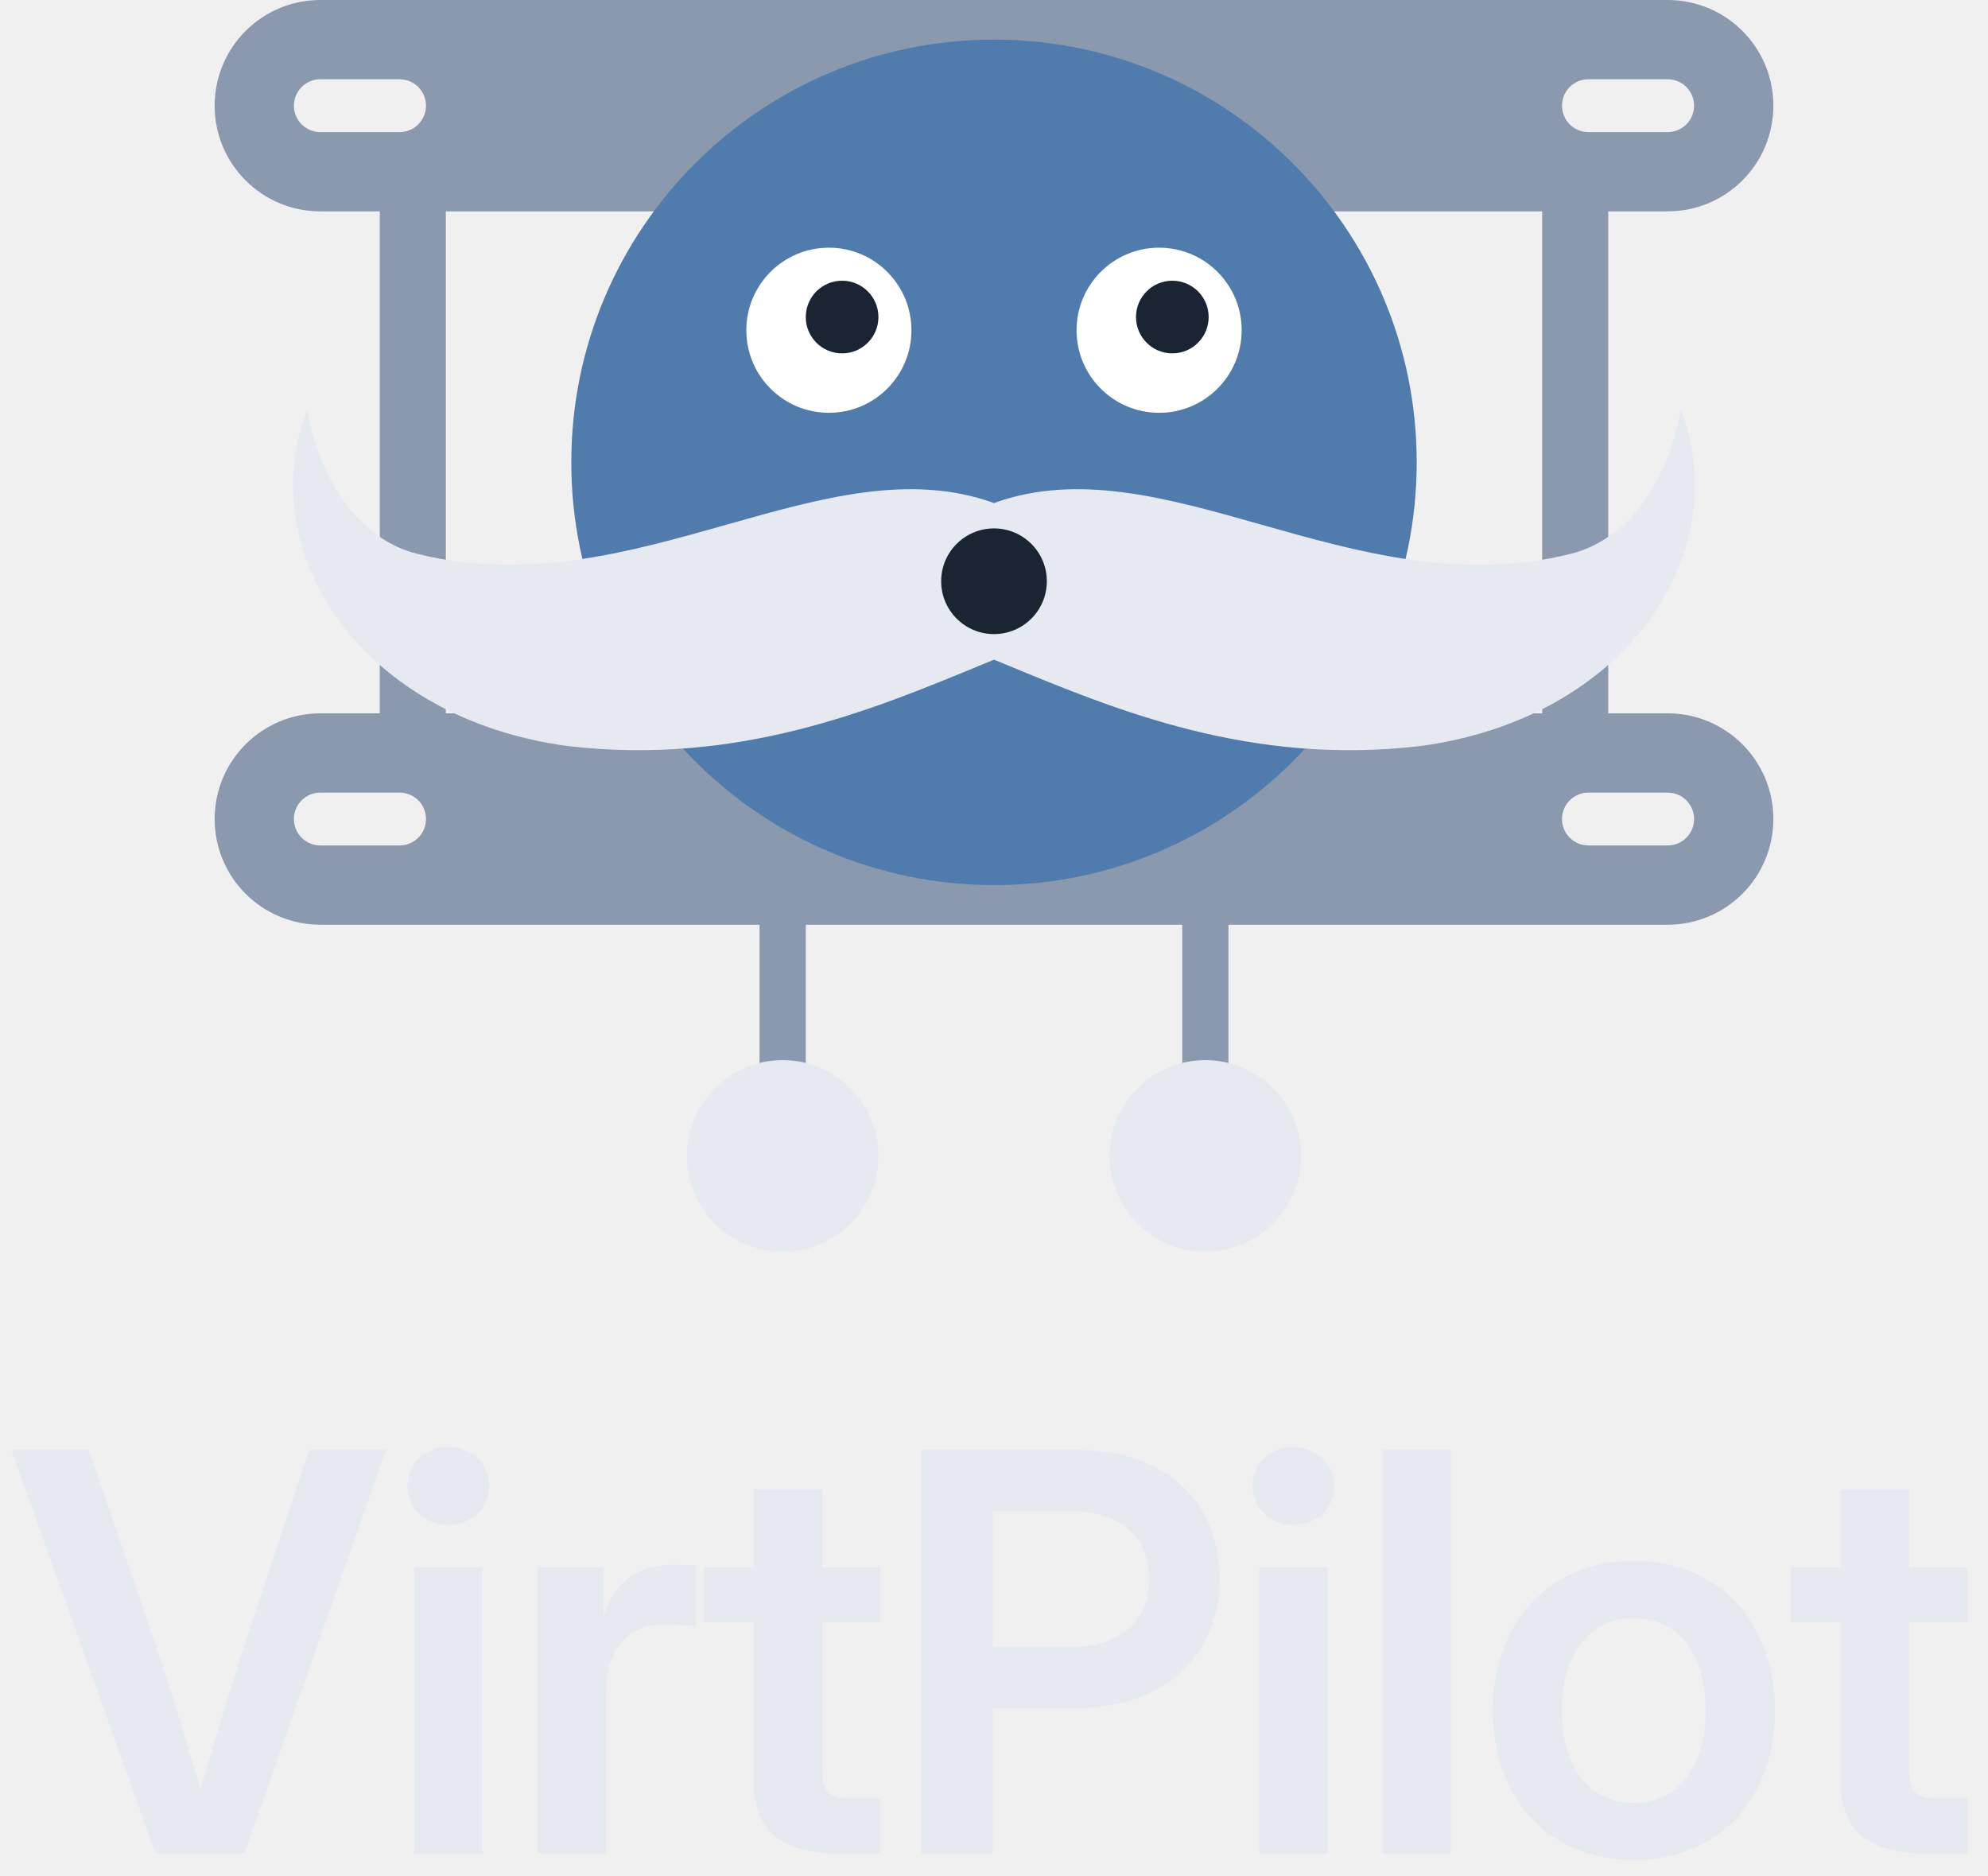
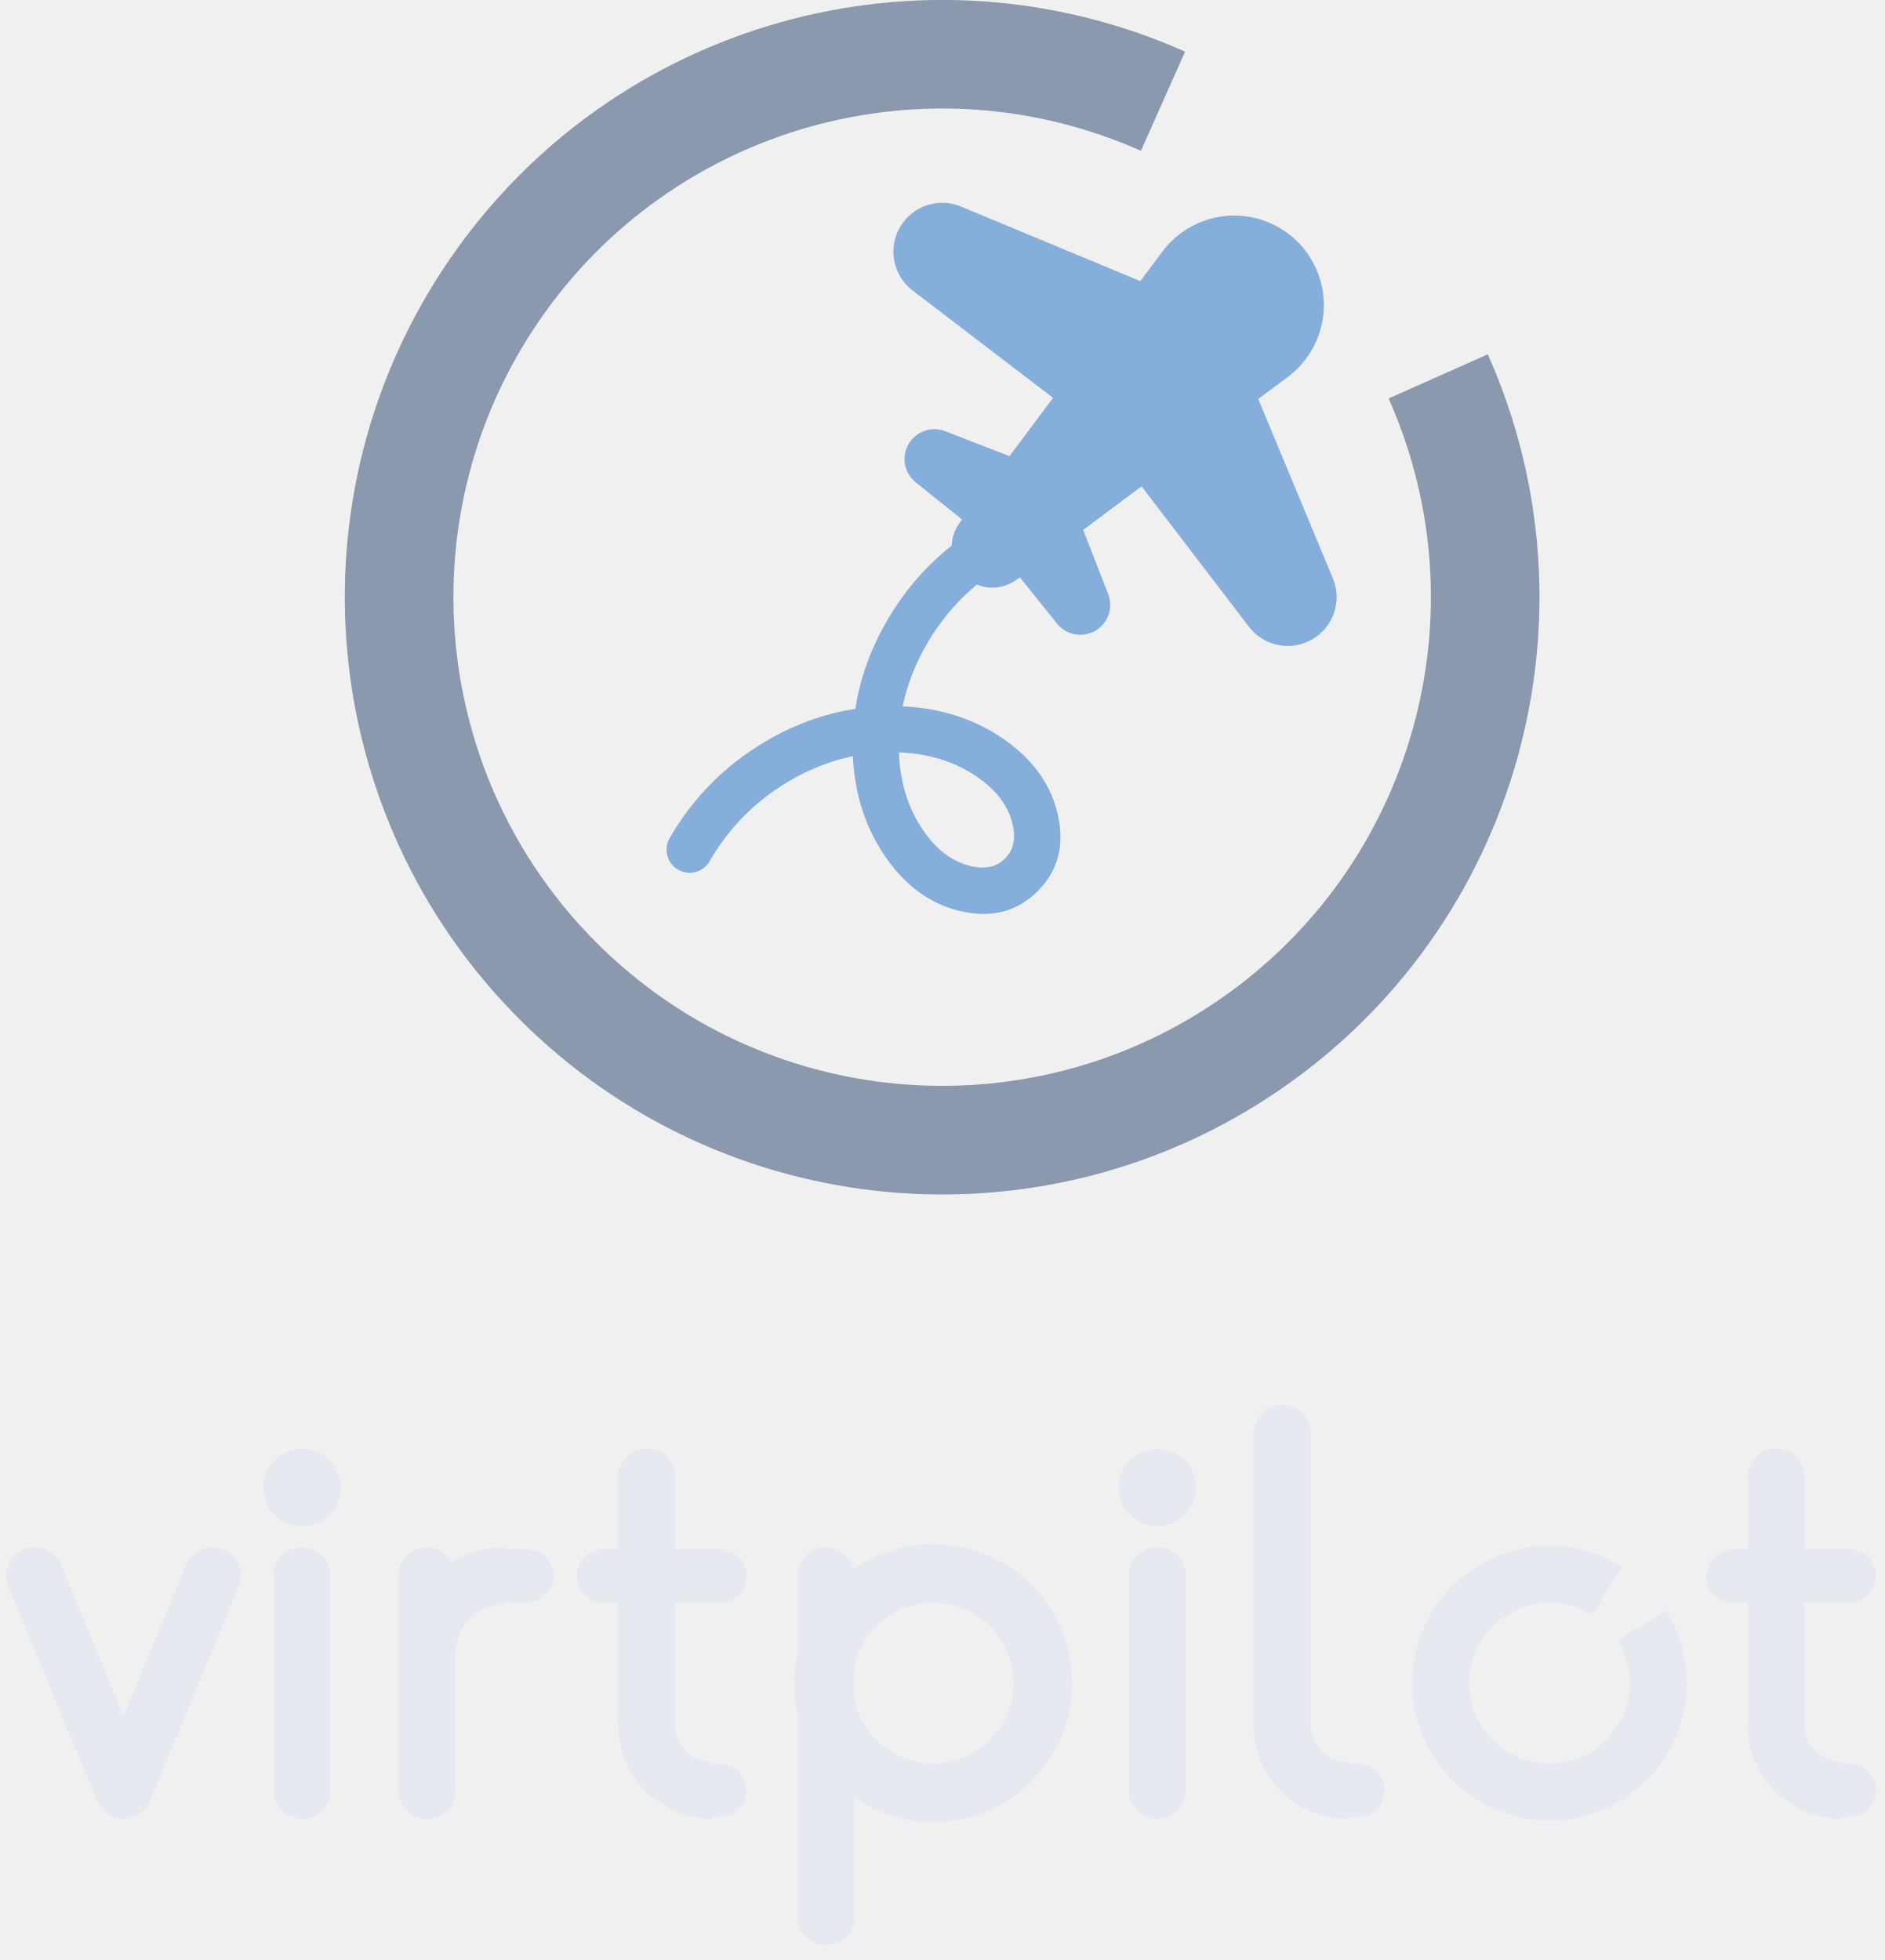
- <svg xmlns="http://www.w3.org/2000/svg" viewBox="0 0 301 284" width="301" height="284">
-   <g transform="translate(22.5 -35)">
-     <path fill="#8A99AD" d="M92.5 171H99.5V210H92.5ZM156.5 171H163.5V210H156.5Z" />
-     <path fill="#E6EAF0" d="M145.5 210C145.5 201.99 151.99 195.5 160 195.5C168.01 195.5 174.5 201.99 174.5 210C174.5 218.01 168.01 224.5 160 224.5C151.99 224.5 145.5 218.01 145.5 210ZM81.5 210C81.5 201.99 87.99 195.5 96 195.5C104.01 195.5 110.5 201.99 110.5 210C110.5 218.01 104.01 224.5 96 224.5C87.99 224.5 81.5 218.01 81.5 210Z" />
-     <path fill="#8A99AD" d="M26 143H35V67H26C17.16 67 10 59.84 10 51C10 42.16 17.16 35 26 35H230C238.84 35 246 42.16 246 51C246 59.84 238.84 67 230 67H221V143H230C238.84 143 246 150.16 246 159C246 167.84 238.84 175 230 175H26C17.16 175 10 167.84 10 159C10 150.16 17.16 143 26 143ZM211 67H45V143H211V67ZM218 155C215.79 155 214 156.79 214 159C214 161.21 215.79 163 218 163H230C232.21 163 234 161.21 234 159C234 156.79 232.21 155 230 155ZM218 47C215.79 47 214 48.79 214 51C214 53.21 215.79 55 218 55H230C232.21 55 234 53.21 234 51C234 48.79 232.21 47 230 47ZM26 155C23.79 155 22 156.79 22 159C22 161.21 23.79 163 26 163H38C40.21 163 42 161.21 42 159C42 156.79 40.21 155 38 155ZM26 47C23.79 47 22 48.79 22 51C22 53.21 23.79 55 26 55H38C40.21 55 42 53.21 42 51C42 48.79 40.21 47 38 47Z" />
-     <circle cx="128" cy="105" r="64" fill="#4F7CAC" />
-     <circle cx="103" cy="85" r="12.5" fill="#FFFFFF" />
-     <circle cx="105" cy="83" r="5.5" fill="#1B2433" />
-     <circle cx="153" cy="85" r="12.5" fill="#FFFFFF" />
-     <circle cx="155" cy="83" r="5.5" fill="#1B2433" />
-     <path fill="#E6EAF0" d="M128 134.87C127.46 135.09 126.92 135.31 126.38 135.54C109.28 142.62 89.22 150.92 63.52 147.96C32.32 143.8 15.68 118.84 24 97C26.08 108.44 32.32 116.76 40.64 118.84C57.28 123 72.87 118.58 87.56 114.42C101.86 110.37 115.3 106.57 128 111.16C140.7 106.57 154.14 110.37 168.44 114.42C183.13 118.58 198.72 123 215.36 118.84C223.68 116.76 229.92 108.44 232 97C240.32 118.84 223.68 143.8 192.48 147.96C166.78 150.92 146.72 142.62 129.62 135.54C129.08 135.31 128.54 135.09 128 134.87Z" />
-     <circle cx="128" cy="123" r="8" fill="#1B2433" />
+ <svg xmlns="http://www.w3.org/2000/svg" viewBox="0 0 347 361" width="347" height="361">
+   <g transform="translate(45.5 -18)">
+     <path fill="#8A99AD" d="M228.49 83.26C250.05 131.7 234 188.62 190.3 218.65C146.61 248.69 87.71 243.27 50.22 205.78C12.73 168.29 7.31 109.39 37.35 65.7C67.38 22 124.3 5.95 172.74 27.51L164.61 45.78C124.98 28.13 78.4 41.27 53.83 77.02C29.26 112.77 33.69 160.96 64.36 191.64C95.04 222.31 143.23 226.74 178.98 202.17C214.73 177.6 227.87 131.02 210.22 91.39L228.49 83.26Z" />
+     <path fill="#86AEDA" d="M168.58 64.32C172.45 59.15 178.99 56.7 185.3 58.08C191.62 59.45 196.55 64.38 197.92 70.7C199.3 77.01 196.85 83.55 191.68 87.42L186.22 91.5L199.96 124.53C201.7 128.7 200.07 133.51 196.15 135.77C192.24 138.03 187.26 137.04 184.51 133.45L164.72 107.57L153.98 115.6L158.58 127.43C159.56 129.96 158.55 132.83 156.2 134.19C153.85 135.54 150.86 134.98 149.16 132.86L142.31 124.33L141.74 124.75C139.57 126.37 136.78 126.65 134.4 125.67Q129.06 130.09 125.42 136.21Q122 141.97 120.74 148.1Q130.84 148.55 138.65 153.67Q147.13 159.23 149.21 167.64Q151.36 176.39 145.6 182.13Q139.85 187.9 131.11 185.75Q122.7 183.67 117.14 175.19Q112.03 167.4 111.56 157.28Q105.45 158.53 99.67 161.96Q90.51 167.4 85.18 176.63Q84.76 177.36 84.09 177.87Q83.41 178.39 82.6 178.61Q81.78 178.82 80.94 178.71Q80.1 178.6 79.37 178.18Q78.64 177.76 78.13 177.09Q77.61 176.41 77.39 175.6Q77.18 174.78 77.29 173.94Q77.4 173.1 77.82 172.37Q84.26 161.23 95.33 154.64Q103.37 149.87 112.02 148.56Q113.35 139.89 118.12 131.87Q122.78 124.01 129.77 118.48C129.82 117 130.31 115.52 131.25 114.26L131.67 113.69L123.14 106.84C121.02 105.14 120.46 102.15 121.81 99.8C123.17 97.45 126.04 96.44 128.57 97.42L140.4 102.02L148.43 91.28L122.55 71.49C118.96 68.74 117.97 63.76 120.23 59.85C122.49 55.93 127.3 54.3 131.47 56.04L164.5 69.78ZM120.04 156.58Q120.34 164.58 124.24 170.53Q127.98 176.22 133.15 177.49Q137.22 178.5 139.58 176.13Q141.96 173.76 140.95 169.68Q139.68 164.51 133.99 160.79Q128.02 156.87 120.04 156.58Z" />
  </g>
-   <path fill="#E6EAF0" d="M23.533 280.613H37.027L58.437 219.5H46.83L36.166 251.615C34.566 256.783 32.679 263.018 30.382 270.77C28.045 263.018 26.117 256.783 24.476 251.615L13.443 219.5H1.713Z M62.724 280.613H73.06V237.301H62.724ZM67.892 230.861C71.419 230.861 74.085 228.318 74.085 224.955C74.085 221.633 71.419 219.09 67.892 219.09C64.365 219.09 61.699 221.633 61.699 224.955C61.699 228.318 64.365 230.861 67.892 230.861Z M81.408 280.613H91.743V256.086C91.743 249.318 95.558 245.914 100.48 245.914C102.531 245.914 104.581 246.119 105.361 246.242V237.055C104.54 236.973 103.392 236.891 101.997 236.891C96.419 236.891 93.097 239.516 91.497 244.479H91.374V237.301H81.408Z M133.314 237.301H124.495V225.488H114.118V237.301H106.571V245.627H114.118V269.703C114.118 277.127 118.261 280.613 127.079 280.613H133.314V272.287H128.884C125.521 272.287 124.495 271.262 124.495 268.186V245.627H133.314Z M139.487 280.613H150.315V258.629H162.62C176.032 258.629 184.646 251.041 184.646 239.023C184.646 227.047 176.237 219.5 162.825 219.5H139.487ZM150.315 249.359V228.77H162.21C169.511 228.77 173.981 232.666 173.981 239.023C173.981 245.422 169.511 249.359 162.21 249.359Z M190.655 280.613H200.991V237.301H190.655ZM195.823 230.861C199.35 230.861 202.016 228.318 202.016 224.955C202.016 221.633 199.35 219.09 195.823 219.09C192.296 219.09 189.63 221.633 189.63 224.955C189.63 228.318 192.296 230.861 195.823 230.861Z M219.674 219.5H209.339V280.613H219.674Z M247.381 281.598C260.137 281.598 268.751 272.451 268.751 258.998C268.751 245.545 260.137 236.316 247.381 236.316C234.626 236.316 226.012 245.545 226.012 258.998C226.012 272.451 234.626 281.598 247.381 281.598ZM247.381 272.943C240.696 272.943 236.471 267.652 236.471 258.998C236.471 250.303 240.737 244.971 247.381 244.971C253.985 244.971 258.251 250.344 258.251 258.998C258.251 267.611 254.026 272.943 247.381 272.943Z M297.893 237.301H289.075V225.488H278.698V237.301H271.151V245.627H278.698V269.703C278.698 277.127 282.84 280.613 291.659 280.613H297.893V272.287H293.463C290.1 272.287 289.075 271.262 289.075 268.186V245.627H297.893Z" />
+   <path fill="#E6EAF0" d="M146.86 290.25C146.86 287.35 149.21 285 152.11 285C154.58 285 156.65 286.71 157.21 289C161.36 286.1 166.41 284.4 171.86 284.4C186 284.4 197.46 295.86 197.46 310C197.46 324.14 186 335.6 171.86 335.6C166.48 335.6 161.48 333.94 157.36 331.1V353C157.36 355.9 155.01 358.25 152.11 358.25C149.21 358.25 146.86 355.9 146.86 353V315.54C146.47 313.75 146.26 311.9 146.26 310C146.26 308.1 146.47 306.25 146.86 304.46ZM306.82 296.6C313.63 307.5 311.18 321.79 301.11 329.8C291.04 337.81 276.57 336.99 267.47 327.89C258.37 318.79 257.55 304.32 265.56 294.25C273.57 284.18 287.86 281.73 298.77 288.55L293.21 297.45C286.82 293.46 278.47 294.9 273.78 300.79C269.09 306.68 269.57 315.14 274.9 320.47C280.22 325.79 288.69 326.27 294.58 321.58C300.47 316.9 301.9 308.54 297.91 302.15ZM321.86 272C321.86 269.1 324.21 266.75 327.11 266.75C330.01 266.75 332.36 269.1 332.36 272V285.36H340.61C343.31 285.36 345.5 287.55 345.5 290.25C345.5 292.95 343.31 295.14 340.61 295.14H332.36V317.75C332.36 321.48 335.38 324.5 339.11 324.5V324.86H340.61C343.31 324.86 345.5 327.05 345.5 329.75C345.5 332.45 343.31 334.64 340.61 334.64H339.11V335C329.58 335 321.86 327.28 321.86 317.75V295.14H319.11C316.41 295.14 314.23 292.95 314.23 290.25C314.23 287.55 316.41 285.36 319.11 285.36H321.86ZM113.86 272C113.86 269.1 116.21 266.75 119.11 266.75C122.01 266.75 124.36 269.1 124.36 272V285.36H132.61C135.31 285.36 137.5 287.55 137.5 290.25C137.5 292.95 135.31 295.14 132.61 295.14H124.36V317.75C124.36 321.48 127.38 324.5 131.11 324.5V324.86H132.61C135.31 324.86 137.5 327.05 137.5 329.75C137.5 332.45 135.31 334.64 132.61 334.64H131.11V335C121.58 335 113.86 327.28 113.86 317.75V295.14H111.11C108.41 295.14 106.23 292.95 106.23 290.25C106.23 287.55 108.41 285.36 111.11 285.36H113.86ZM1.54 292.26C0.43 289.58 1.7 286.51 4.38 285.4C7.06 284.29 10.13 285.56 11.24 288.24L22.75 316.03L34.26 288.24C35.37 285.56 38.44 284.29 41.12 285.4C43.8 286.51 45.07 289.58 43.96 292.26L27.6 331.76L27.6 331.76C27.59 331.77 27.59 331.78 27.58 331.79C27.07 333.02 26.09 334.05 24.76 334.6C24.1 334.87 23.42 335 22.75 335C22.08 335 21.41 334.87 20.75 334.61C20.75 334.6 20.74 334.6 20.74 334.6L20.73 334.6C19.4 334.04 18.42 333.01 17.91 331.78C17.9 331.77 17.9 331.77 17.9 331.76L17.9 331.76ZM230.86 264C230.86 261.1 233.21 258.75 236.11 258.75C239.01 258.75 241.36 261.1 241.36 264V317.75C241.36 321.48 244.38 324.5 248.11 324.5V324.86H250.11C252.81 324.86 255 327.05 255 329.75C255 332.45 252.81 334.64 250.11 334.64H248.11V335C238.58 335 230.86 327.28 230.86 317.75ZM73.36 290.25C73.36 287.35 75.71 285 78.61 285C80.57 285 82.28 286.08 83.19 287.67C86.1 285.97 89.49 285 93.11 285V285.36H97.11C99.81 285.36 102 287.55 102 290.25C102 292.95 99.81 295.14 97.11 295.14H93.11V295.5C88 295.5 83.86 299.64 83.86 304.75V329.75C83.86 332.65 81.51 335 78.61 335C75.71 335 73.36 332.65 73.36 329.75ZM157.36 312.98C158.74 319.73 164.71 324.8 171.86 324.8C180.04 324.8 186.66 318.17 186.66 310C186.66 301.83 180.04 295.2 171.86 295.2C164.71 295.2 158.74 300.27 157.36 307.02ZM50.36 290.25C50.36 287.35 52.71 285 55.61 285C58.51 285 60.86 287.35 60.86 290.25V329.75C60.86 332.65 58.51 335 55.61 335C52.71 335 50.36 332.65 50.36 329.75ZM207.86 290.25C207.86 287.35 210.21 285 213.11 285C216.01 285 218.36 287.35 218.36 290.25V329.75C218.36 332.65 216.01 335 213.11 335C210.21 335 207.86 332.65 207.86 329.75ZM48.47 274C48.47 270.06 51.67 266.86 55.61 266.86C59.55 266.86 62.75 270.06 62.75 274C62.75 277.94 59.55 281.14 55.61 281.14C51.67 281.14 48.47 277.94 48.47 274ZM205.97 274C205.97 270.06 209.17 266.86 213.11 266.86C217.05 266.86 220.25 270.06 220.25 274C220.25 277.94 217.05 281.14 213.11 281.14C209.17 281.14 205.97 277.94 205.97 274Z" />
</svg>
